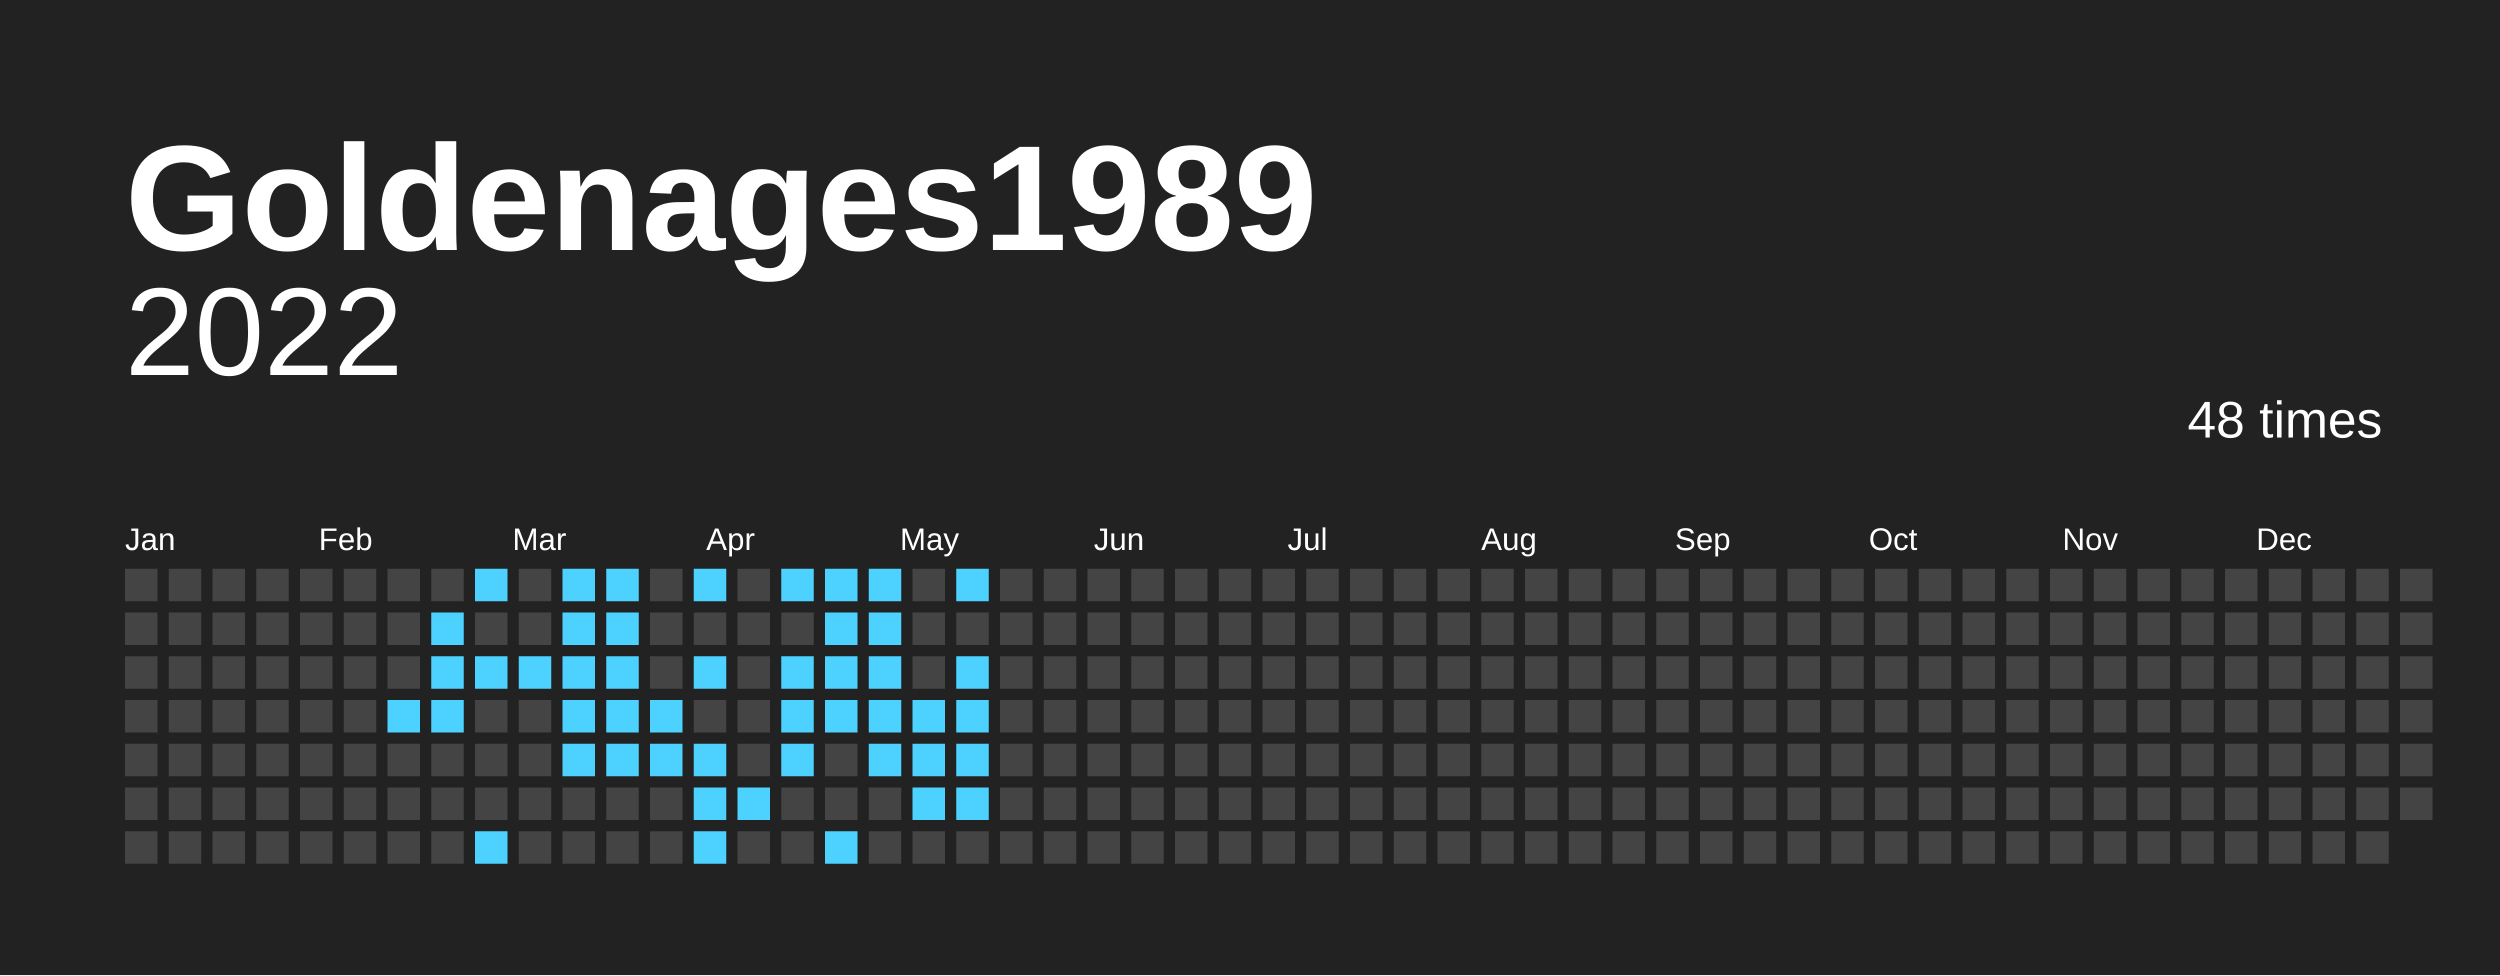
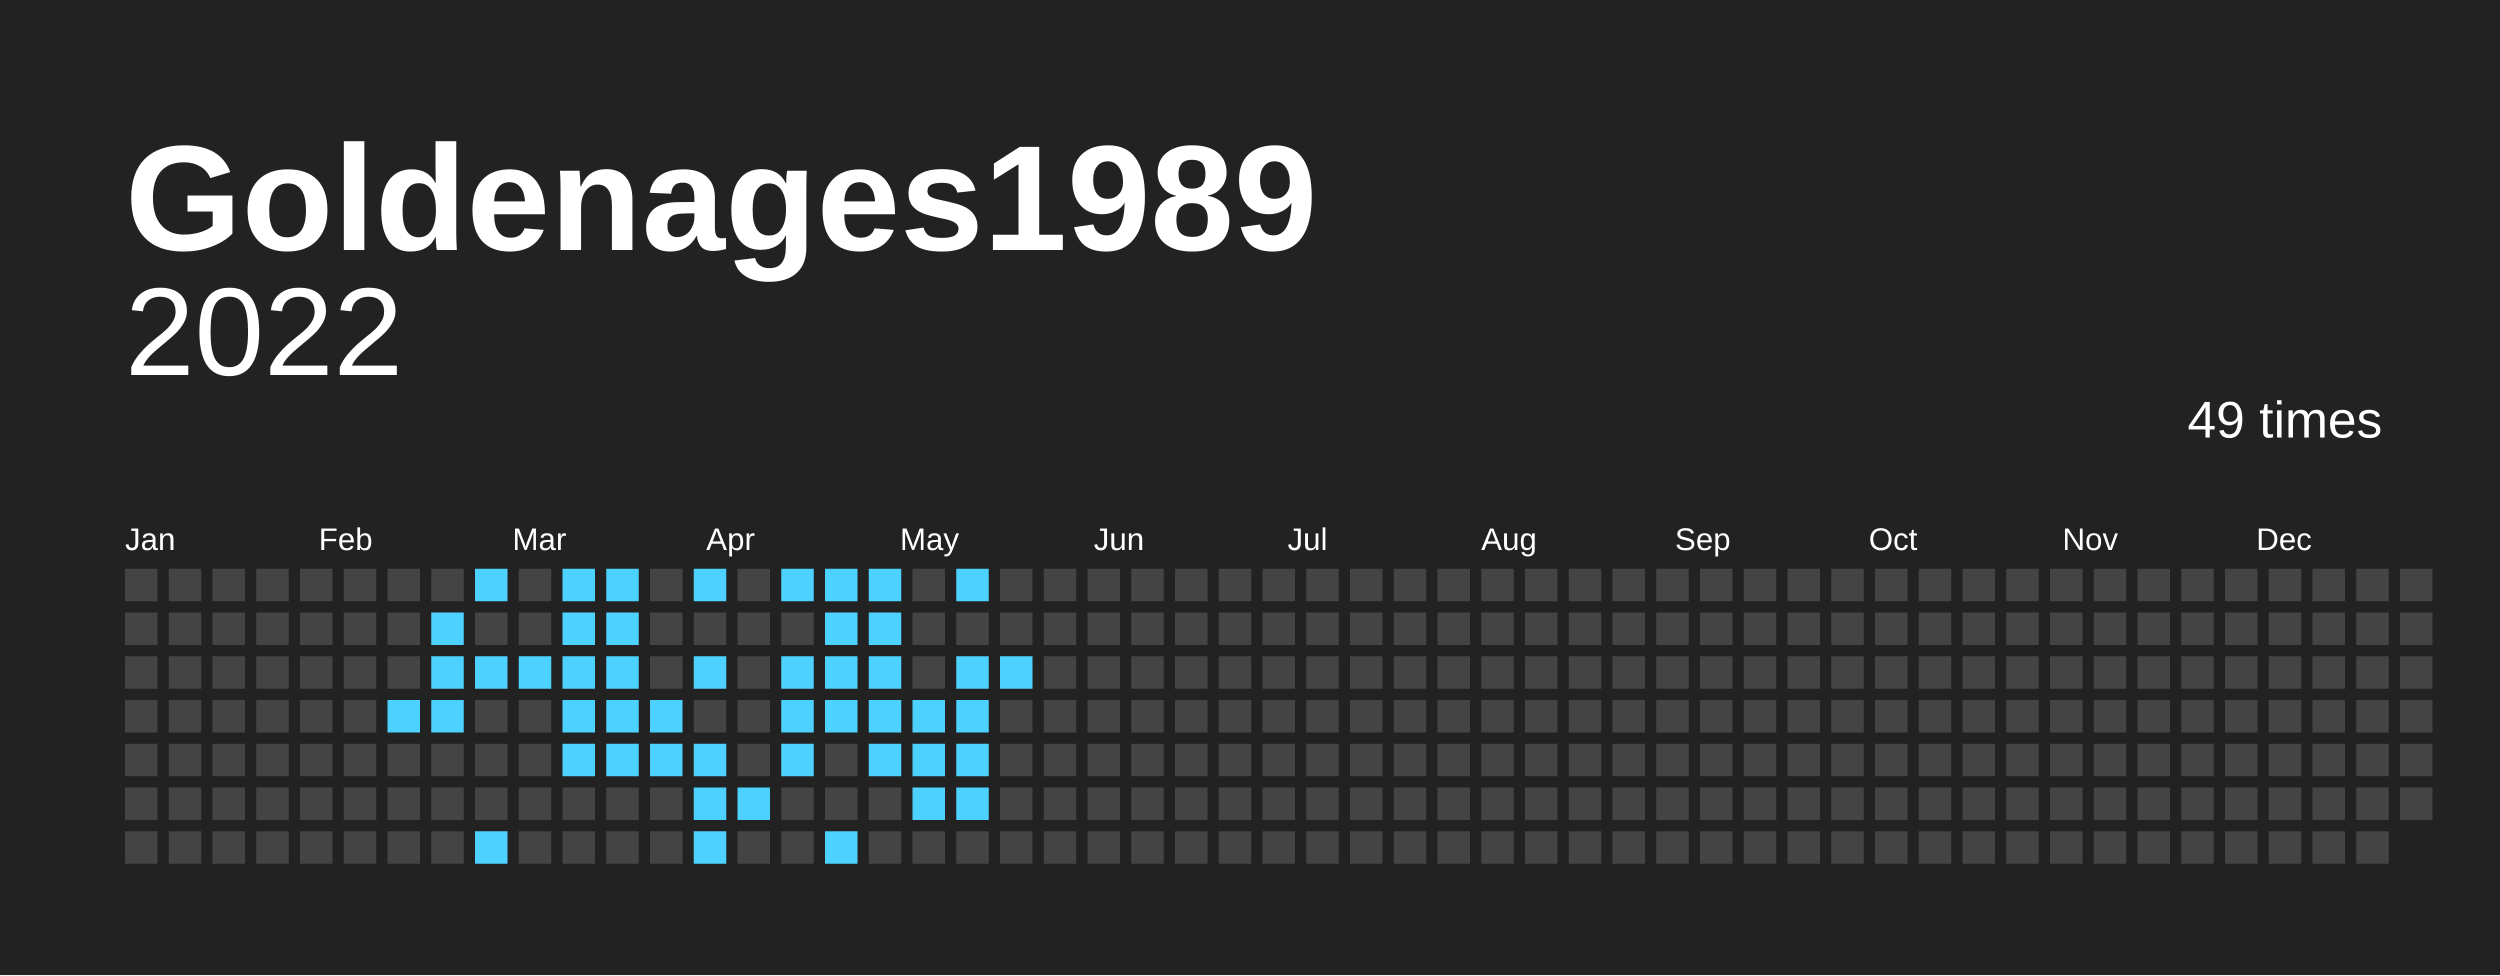
<svg xmlns="http://www.w3.org/2000/svg" baseProfile="full" height="78mm" version="1.1" viewBox="0,0,200,78" width="200mm">
  <defs />
  <rect fill="#222222" height="78" width="200" x="0" y="0" />
  <text fill="#FFFFFF" style="font-size:12px; font-family:Arial; font-weight:bold;" x="10" y="20">Goldenages1989</text>
  <text alignment-baseline="hanging" fill="#FFFFFF" style="font-size:10.0px; font-family:Arial;" x="10" y="30">2022</text>
-   <text alignment-baseline="hanging" fill="#FFFFFF" style="font-size:4.125px; font-family:Arial;" x="175" y="35">48 times</text>
+   <text alignment-baseline="hanging" fill="#FFFFFF" style="font-size:4.125px; font-family:Arial;" x="175" y="35">49 times</text>
  <text fill="#FFFFFF" style="font-size:2.5px; font-family:Arial" x="10.0" y="44">Jan</text>
  <text fill="#FFFFFF" style="font-size:2.5px; font-family:Arial" x="25.5" y="44">Feb</text>
  <text fill="#FFFFFF" style="font-size:2.5px; font-family:Arial" x="41.0" y="44">Mar</text>
  <text fill="#FFFFFF" style="font-size:2.5px; font-family:Arial" x="56.5" y="44">Apr</text>
  <text fill="#FFFFFF" style="font-size:2.5px; font-family:Arial" x="72.0" y="44">May</text>
  <text fill="#FFFFFF" style="font-size:2.5px; font-family:Arial" x="87.5" y="44">Jun</text>
  <text fill="#FFFFFF" style="font-size:2.5px; font-family:Arial" x="103.0" y="44">Jul</text>
  <text fill="#FFFFFF" style="font-size:2.5px; font-family:Arial" x="118.5" y="44">Aug</text>
  <text fill="#FFFFFF" style="font-size:2.5px; font-family:Arial" x="134.0" y="44">Sep</text>
  <text fill="#FFFFFF" style="font-size:2.5px; font-family:Arial" x="149.5" y="44">Oct</text>
  <text fill="#FFFFFF" style="font-size:2.5px; font-family:Arial" x="165.0" y="44">Nov</text>
  <text fill="#FFFFFF" style="font-size:2.5px; font-family:Arial" x="180.5" y="44">Dec</text>
  <rect fill="#444444" height="2.6" width="2.6" x="10.0" y="45.5" />
  <rect fill="#444444" height="2.6" width="2.6" x="10.0" y="49.0" />
  <rect fill="#444444" height="2.6" width="2.6" x="10.0" y="52.5" />
  <rect fill="#444444" height="2.6" width="2.6" x="10.0" y="56.0" />
  <rect fill="#444444" height="2.6" width="2.6" x="10.0" y="59.5" />
  <rect fill="#444444" height="2.6" width="2.6" x="10.0" y="63.0" />
  <rect fill="#444444" height="2.6" width="2.6" x="10.0" y="66.5" />
  <rect fill="#444444" height="2.6" width="2.6" x="13.5" y="45.5" />
  <rect fill="#444444" height="2.6" width="2.6" x="13.5" y="49.0" />
  <rect fill="#444444" height="2.6" width="2.6" x="13.5" y="52.5" />
  <rect fill="#444444" height="2.6" width="2.6" x="13.5" y="56.0" />
  <rect fill="#444444" height="2.6" width="2.6" x="13.5" y="59.5" />
  <rect fill="#444444" height="2.6" width="2.6" x="13.5" y="63.0" />
  <rect fill="#444444" height="2.6" width="2.6" x="13.5" y="66.5" />
  <rect fill="#444444" height="2.6" width="2.6" x="17.0" y="45.5" />
  <rect fill="#444444" height="2.6" width="2.6" x="17.0" y="49.0" />
  <rect fill="#444444" height="2.6" width="2.6" x="17.0" y="52.5" />
  <rect fill="#444444" height="2.6" width="2.6" x="17.0" y="56.0" />
  <rect fill="#444444" height="2.6" width="2.6" x="17.0" y="59.5" />
  <rect fill="#444444" height="2.6" width="2.6" x="17.0" y="63.0" />
  <rect fill="#444444" height="2.6" width="2.6" x="17.0" y="66.5" />
  <rect fill="#444444" height="2.6" width="2.6" x="20.5" y="45.5" />
  <rect fill="#444444" height="2.6" width="2.6" x="20.5" y="49.0" />
  <rect fill="#444444" height="2.6" width="2.6" x="20.5" y="52.5" />
  <rect fill="#444444" height="2.6" width="2.6" x="20.5" y="56.0" />
  <rect fill="#444444" height="2.6" width="2.6" x="20.5" y="59.5" />
  <rect fill="#444444" height="2.6" width="2.6" x="20.5" y="63.0" />
  <rect fill="#444444" height="2.6" width="2.6" x="20.5" y="66.5" />
  <rect fill="#444444" height="2.6" width="2.6" x="24.0" y="45.5" />
  <rect fill="#444444" height="2.6" width="2.6" x="24.0" y="49.0" />
  <rect fill="#444444" height="2.6" width="2.6" x="24.0" y="52.5" />
  <rect fill="#444444" height="2.6" width="2.6" x="24.0" y="56.0" />
  <rect fill="#444444" height="2.6" width="2.6" x="24.0" y="59.5" />
  <rect fill="#444444" height="2.6" width="2.6" x="24.0" y="63.0" />
  <rect fill="#444444" height="2.6" width="2.6" x="24.0" y="66.5" />
  <rect fill="#444444" height="2.6" width="2.6" x="27.5" y="45.5" />
  <rect fill="#444444" height="2.6" width="2.6" x="27.5" y="49.0" />
  <rect fill="#444444" height="2.6" width="2.6" x="27.5" y="52.5" />
  <rect fill="#444444" height="2.6" width="2.6" x="27.5" y="56.0" />
  <rect fill="#444444" height="2.6" width="2.6" x="27.5" y="59.5" />
  <rect fill="#444444" height="2.6" width="2.6" x="27.5" y="63.0" />
  <rect fill="#444444" height="2.6" width="2.6" x="27.5" y="66.5" />
  <rect fill="#444444" height="2.6" width="2.6" x="31.0" y="45.5" />
  <rect fill="#444444" height="2.6" width="2.6" x="31.0" y="49.0" />
  <rect fill="#444444" height="2.6" width="2.6" x="31.0" y="52.5" />
  <rect fill="#4DD2FF" height="2.6" width="2.6" x="31.0" y="56.0" />
  <rect fill="#444444" height="2.6" width="2.6" x="31.0" y="59.5" />
  <rect fill="#444444" height="2.6" width="2.6" x="31.0" y="63.0" />
  <rect fill="#444444" height="2.6" width="2.6" x="31.0" y="66.5" />
  <rect fill="#444444" height="2.6" width="2.6" x="34.5" y="45.5" />
  <rect fill="#4DD2FF" height="2.6" width="2.6" x="34.5" y="49.0" />
  <rect fill="#4DD2FF" height="2.6" width="2.6" x="34.5" y="52.5" />
  <rect fill="#4DD2FF" height="2.6" width="2.6" x="34.5" y="56.0" />
  <rect fill="#444444" height="2.6" width="2.6" x="34.5" y="59.5" />
  <rect fill="#444444" height="2.6" width="2.6" x="34.5" y="63.0" />
  <rect fill="#444444" height="2.6" width="2.6" x="34.5" y="66.5" />
  <rect fill="#4DD2FF" height="2.6" width="2.6" x="38.0" y="45.5" />
  <rect fill="#444444" height="2.6" width="2.6" x="38.0" y="49.0" />
  <rect fill="#4DD2FF" height="2.6" width="2.6" x="38.0" y="52.5" />
  <rect fill="#444444" height="2.6" width="2.6" x="38.0" y="56.0" />
  <rect fill="#444444" height="2.6" width="2.6" x="38.0" y="59.5" />
  <rect fill="#444444" height="2.6" width="2.6" x="38.0" y="63.0" />
  <rect fill="#4DD2FF" height="2.6" width="2.6" x="38.0" y="66.5" />
  <rect fill="#444444" height="2.6" width="2.6" x="41.5" y="45.5" />
  <rect fill="#444444" height="2.6" width="2.6" x="41.5" y="49.0" />
  <rect fill="#4DD2FF" height="2.6" width="2.6" x="41.5" y="52.5" />
  <rect fill="#444444" height="2.6" width="2.6" x="41.5" y="56.0" />
  <rect fill="#444444" height="2.6" width="2.6" x="41.5" y="59.5" />
  <rect fill="#444444" height="2.6" width="2.6" x="41.5" y="63.0" />
  <rect fill="#444444" height="2.6" width="2.6" x="41.5" y="66.5" />
  <rect fill="#4DD2FF" height="2.6" width="2.6" x="45.0" y="45.5" />
  <rect fill="#4DD2FF" height="2.6" width="2.6" x="45.0" y="49.0" />
  <rect fill="#4DD2FF" height="2.6" width="2.6" x="45.0" y="52.5" />
  <rect fill="#4DD2FF" height="2.6" width="2.6" x="45.0" y="56.0" />
  <rect fill="#4DD2FF" height="2.6" width="2.6" x="45.0" y="59.5" />
  <rect fill="#444444" height="2.6" width="2.6" x="45.0" y="63.0" />
  <rect fill="#444444" height="2.6" width="2.6" x="45.0" y="66.5" />
  <rect fill="#4DD2FF" height="2.6" width="2.6" x="48.5" y="45.5" />
  <rect fill="#4DD2FF" height="2.6" width="2.6" x="48.5" y="49.0" />
  <rect fill="#4DD2FF" height="2.6" width="2.6" x="48.5" y="52.5" />
  <rect fill="#4DD2FF" height="2.6" width="2.6" x="48.5" y="56.0" />
  <rect fill="#4DD2FF" height="2.6" width="2.6" x="48.5" y="59.5" />
  <rect fill="#444444" height="2.6" width="2.6" x="48.5" y="63.0" />
  <rect fill="#444444" height="2.6" width="2.6" x="48.5" y="66.5" />
  <rect fill="#444444" height="2.6" width="2.6" x="52.0" y="45.5" />
  <rect fill="#444444" height="2.6" width="2.6" x="52.0" y="49.0" />
  <rect fill="#444444" height="2.6" width="2.6" x="52.0" y="52.5" />
  <rect fill="#4DD2FF" height="2.6" width="2.6" x="52.0" y="56.0" />
  <rect fill="#4DD2FF" height="2.6" width="2.6" x="52.0" y="59.5" />
  <rect fill="#444444" height="2.6" width="2.6" x="52.0" y="63.0" />
  <rect fill="#444444" height="2.6" width="2.6" x="52.0" y="66.5" />
  <rect fill="#4DD2FF" height="2.6" width="2.6" x="55.5" y="45.5" />
  <rect fill="#444444" height="2.6" width="2.6" x="55.5" y="49.0" />
  <rect fill="#4DD2FF" height="2.6" width="2.6" x="55.5" y="52.5" />
  <rect fill="#444444" height="2.6" width="2.6" x="55.5" y="56.0" />
  <rect fill="#4DD2FF" height="2.6" width="2.6" x="55.5" y="59.5" />
  <rect fill="#4DD2FF" height="2.6" width="2.6" x="55.5" y="63.0" />
  <rect fill="#4DD2FF" height="2.6" width="2.6" x="55.5" y="66.5" />
  <rect fill="#444444" height="2.6" width="2.6" x="59.0" y="45.5" />
  <rect fill="#444444" height="2.6" width="2.6" x="59.0" y="49.0" />
  <rect fill="#444444" height="2.6" width="2.6" x="59.0" y="52.5" />
  <rect fill="#444444" height="2.6" width="2.6" x="59.0" y="56.0" />
  <rect fill="#444444" height="2.6" width="2.6" x="59.0" y="59.5" />
  <rect fill="#4DD2FF" height="2.6" width="2.6" x="59.0" y="63.0" />
  <rect fill="#444444" height="2.6" width="2.6" x="59.0" y="66.5" />
  <rect fill="#4DD2FF" height="2.6" width="2.6" x="62.5" y="45.5" />
  <rect fill="#444444" height="2.6" width="2.6" x="62.5" y="49.0" />
  <rect fill="#4DD2FF" height="2.6" width="2.6" x="62.5" y="52.5" />
  <rect fill="#4DD2FF" height="2.6" width="2.6" x="62.5" y="56.0" />
  <rect fill="#4DD2FF" height="2.6" width="2.6" x="62.5" y="59.5" />
  <rect fill="#444444" height="2.6" width="2.6" x="62.5" y="63.0" />
  <rect fill="#444444" height="2.6" width="2.6" x="62.5" y="66.5" />
  <rect fill="#4DD2FF" height="2.6" width="2.6" x="66.0" y="45.5" />
  <rect fill="#4DD2FF" height="2.6" width="2.6" x="66.0" y="49.0" />
  <rect fill="#4DD2FF" height="2.6" width="2.6" x="66.0" y="52.5" />
  <rect fill="#4DD2FF" height="2.6" width="2.6" x="66.0" y="56.0" />
  <rect fill="#444444" height="2.6" width="2.6" x="66.0" y="59.5" />
  <rect fill="#444444" height="2.6" width="2.6" x="66.0" y="63.0" />
  <rect fill="#4DD2FF" height="2.6" width="2.6" x="66.0" y="66.5" />
  <rect fill="#4DD2FF" height="2.6" width="2.6" x="69.5" y="45.5" />
  <rect fill="#4DD2FF" height="2.6" width="2.6" x="69.5" y="49.0" />
  <rect fill="#4DD2FF" height="2.6" width="2.6" x="69.5" y="52.5" />
  <rect fill="#4DD2FF" height="2.6" width="2.6" x="69.5" y="56.0" />
  <rect fill="#4DD2FF" height="2.6" width="2.6" x="69.5" y="59.5" />
  <rect fill="#444444" height="2.6" width="2.6" x="69.5" y="63.0" />
  <rect fill="#444444" height="2.6" width="2.6" x="69.5" y="66.5" />
  <rect fill="#444444" height="2.6" width="2.6" x="73.0" y="45.5" />
  <rect fill="#444444" height="2.6" width="2.6" x="73.0" y="49.0" />
  <rect fill="#444444" height="2.6" width="2.6" x="73.0" y="52.5" />
  <rect fill="#4DD2FF" height="2.6" width="2.6" x="73.0" y="56.0" />
  <rect fill="#4DD2FF" height="2.6" width="2.6" x="73.0" y="59.5" />
  <rect fill="#4DD2FF" height="2.6" width="2.6" x="73.0" y="63.0" />
  <rect fill="#444444" height="2.6" width="2.6" x="73.0" y="66.5" />
  <rect fill="#4DD2FF" height="2.6" width="2.6" x="76.5" y="45.5" />
  <rect fill="#444444" height="2.6" width="2.6" x="76.5" y="49.0" />
  <rect fill="#4DD2FF" height="2.6" width="2.6" x="76.5" y="52.5" />
  <rect fill="#4DD2FF" height="2.6" width="2.6" x="76.5" y="56.0" />
  <rect fill="#4DD2FF" height="2.6" width="2.6" x="76.5" y="59.5" />
  <rect fill="#4DD2FF" height="2.6" width="2.6" x="76.5" y="63.0" />
  <rect fill="#444444" height="2.6" width="2.6" x="76.5" y="66.5" />
  <rect fill="#444444" height="2.6" width="2.6" x="80.0" y="45.5" />
  <rect fill="#444444" height="2.6" width="2.6" x="80.0" y="49.0" />
-   <rect fill="#444444" height="2.6" width="2.6" x="80.0" y="52.5" />
+   <rect fill="#4DD2FF" height="2.6" width="2.6" x="80.0" y="52.5" />
  <rect fill="#444444" height="2.6" width="2.6" x="80.0" y="56.0" />
  <rect fill="#444444" height="2.6" width="2.6" x="80.0" y="59.5" />
  <rect fill="#444444" height="2.6" width="2.6" x="80.0" y="63.0" />
  <rect fill="#444444" height="2.6" width="2.6" x="80.0" y="66.5" />
  <rect fill="#444444" height="2.6" width="2.6" x="83.5" y="45.5" />
  <rect fill="#444444" height="2.6" width="2.6" x="83.5" y="49.0" />
  <rect fill="#444444" height="2.6" width="2.6" x="83.5" y="52.5" />
  <rect fill="#444444" height="2.6" width="2.6" x="83.5" y="56.0" />
  <rect fill="#444444" height="2.6" width="2.6" x="83.5" y="59.5" />
  <rect fill="#444444" height="2.6" width="2.6" x="83.5" y="63.0" />
  <rect fill="#444444" height="2.6" width="2.6" x="83.5" y="66.5" />
  <rect fill="#444444" height="2.6" width="2.6" x="87.0" y="45.5" />
  <rect fill="#444444" height="2.6" width="2.6" x="87.0" y="49.0" />
  <rect fill="#444444" height="2.6" width="2.6" x="87.0" y="52.5" />
  <rect fill="#444444" height="2.6" width="2.6" x="87.0" y="56.0" />
  <rect fill="#444444" height="2.6" width="2.6" x="87.0" y="59.5" />
  <rect fill="#444444" height="2.6" width="2.6" x="87.0" y="63.0" />
  <rect fill="#444444" height="2.6" width="2.6" x="87.0" y="66.5" />
  <rect fill="#444444" height="2.6" width="2.6" x="90.5" y="45.5" />
  <rect fill="#444444" height="2.6" width="2.6" x="90.5" y="49.0" />
  <rect fill="#444444" height="2.6" width="2.6" x="90.5" y="52.5" />
  <rect fill="#444444" height="2.6" width="2.6" x="90.5" y="56.0" />
  <rect fill="#444444" height="2.6" width="2.6" x="90.5" y="59.5" />
  <rect fill="#444444" height="2.6" width="2.6" x="90.5" y="63.0" />
  <rect fill="#444444" height="2.6" width="2.6" x="90.5" y="66.5" />
  <rect fill="#444444" height="2.6" width="2.6" x="94.0" y="45.5" />
  <rect fill="#444444" height="2.6" width="2.6" x="94.0" y="49.0" />
  <rect fill="#444444" height="2.6" width="2.6" x="94.0" y="52.5" />
  <rect fill="#444444" height="2.6" width="2.6" x="94.0" y="56.0" />
  <rect fill="#444444" height="2.6" width="2.6" x="94.0" y="59.5" />
  <rect fill="#444444" height="2.6" width="2.6" x="94.0" y="63.0" />
  <rect fill="#444444" height="2.6" width="2.6" x="94.0" y="66.5" />
  <rect fill="#444444" height="2.6" width="2.6" x="97.5" y="45.5" />
  <rect fill="#444444" height="2.6" width="2.6" x="97.5" y="49.0" />
  <rect fill="#444444" height="2.6" width="2.6" x="97.5" y="52.5" />
  <rect fill="#444444" height="2.6" width="2.6" x="97.5" y="56.0" />
  <rect fill="#444444" height="2.6" width="2.6" x="97.5" y="59.5" />
  <rect fill="#444444" height="2.6" width="2.6" x="97.5" y="63.0" />
  <rect fill="#444444" height="2.6" width="2.6" x="97.5" y="66.5" />
  <rect fill="#444444" height="2.6" width="2.6" x="101.0" y="45.5" />
  <rect fill="#444444" height="2.6" width="2.6" x="101.0" y="49.0" />
  <rect fill="#444444" height="2.6" width="2.6" x="101.0" y="52.5" />
  <rect fill="#444444" height="2.6" width="2.6" x="101.0" y="56.0" />
  <rect fill="#444444" height="2.6" width="2.6" x="101.0" y="59.5" />
  <rect fill="#444444" height="2.6" width="2.6" x="101.0" y="63.0" />
  <rect fill="#444444" height="2.6" width="2.6" x="101.0" y="66.5" />
  <rect fill="#444444" height="2.6" width="2.6" x="104.5" y="45.5" />
  <rect fill="#444444" height="2.6" width="2.6" x="104.5" y="49.0" />
  <rect fill="#444444" height="2.6" width="2.6" x="104.5" y="52.5" />
  <rect fill="#444444" height="2.6" width="2.6" x="104.5" y="56.0" />
  <rect fill="#444444" height="2.6" width="2.6" x="104.5" y="59.5" />
  <rect fill="#444444" height="2.6" width="2.6" x="104.5" y="63.0" />
  <rect fill="#444444" height="2.6" width="2.6" x="104.5" y="66.5" />
  <rect fill="#444444" height="2.6" width="2.6" x="108.0" y="45.5" />
  <rect fill="#444444" height="2.6" width="2.6" x="108.0" y="49.0" />
  <rect fill="#444444" height="2.6" width="2.6" x="108.0" y="52.5" />
  <rect fill="#444444" height="2.6" width="2.6" x="108.0" y="56.0" />
  <rect fill="#444444" height="2.6" width="2.6" x="108.0" y="59.5" />
  <rect fill="#444444" height="2.6" width="2.6" x="108.0" y="63.0" />
  <rect fill="#444444" height="2.6" width="2.6" x="108.0" y="66.5" />
  <rect fill="#444444" height="2.6" width="2.6" x="111.5" y="45.5" />
  <rect fill="#444444" height="2.6" width="2.6" x="111.5" y="49.0" />
  <rect fill="#444444" height="2.6" width="2.6" x="111.5" y="52.5" />
  <rect fill="#444444" height="2.6" width="2.6" x="111.5" y="56.0" />
  <rect fill="#444444" height="2.6" width="2.6" x="111.5" y="59.5" />
  <rect fill="#444444" height="2.6" width="2.6" x="111.5" y="63.0" />
  <rect fill="#444444" height="2.6" width="2.6" x="111.5" y="66.5" />
  <rect fill="#444444" height="2.6" width="2.6" x="115.0" y="45.5" />
  <rect fill="#444444" height="2.6" width="2.6" x="115.0" y="49.0" />
  <rect fill="#444444" height="2.6" width="2.6" x="115.0" y="52.5" />
  <rect fill="#444444" height="2.6" width="2.6" x="115.0" y="56.0" />
  <rect fill="#444444" height="2.6" width="2.6" x="115.0" y="59.5" />
  <rect fill="#444444" height="2.6" width="2.6" x="115.0" y="63.0" />
  <rect fill="#444444" height="2.6" width="2.6" x="115.0" y="66.5" />
  <rect fill="#444444" height="2.6" width="2.6" x="118.5" y="45.5" />
  <rect fill="#444444" height="2.6" width="2.6" x="118.5" y="49.0" />
  <rect fill="#444444" height="2.6" width="2.6" x="118.5" y="52.5" />
  <rect fill="#444444" height="2.6" width="2.6" x="118.5" y="56.0" />
  <rect fill="#444444" height="2.6" width="2.6" x="118.5" y="59.5" />
  <rect fill="#444444" height="2.6" width="2.6" x="118.5" y="63.0" />
  <rect fill="#444444" height="2.6" width="2.6" x="118.5" y="66.5" />
  <rect fill="#444444" height="2.6" width="2.6" x="122.0" y="45.5" />
  <rect fill="#444444" height="2.6" width="2.6" x="122.0" y="49.0" />
  <rect fill="#444444" height="2.6" width="2.6" x="122.0" y="52.5" />
  <rect fill="#444444" height="2.6" width="2.6" x="122.0" y="56.0" />
  <rect fill="#444444" height="2.6" width="2.6" x="122.0" y="59.5" />
  <rect fill="#444444" height="2.6" width="2.6" x="122.0" y="63.0" />
  <rect fill="#444444" height="2.6" width="2.6" x="122.0" y="66.5" />
  <rect fill="#444444" height="2.6" width="2.6" x="125.5" y="45.5" />
  <rect fill="#444444" height="2.6" width="2.6" x="125.5" y="49.0" />
  <rect fill="#444444" height="2.6" width="2.6" x="125.5" y="52.5" />
  <rect fill="#444444" height="2.6" width="2.6" x="125.5" y="56.0" />
  <rect fill="#444444" height="2.6" width="2.6" x="125.5" y="59.5" />
  <rect fill="#444444" height="2.6" width="2.6" x="125.5" y="63.0" />
  <rect fill="#444444" height="2.6" width="2.6" x="125.5" y="66.5" />
  <rect fill="#444444" height="2.6" width="2.6" x="129.0" y="45.5" />
  <rect fill="#444444" height="2.6" width="2.6" x="129.0" y="49.0" />
  <rect fill="#444444" height="2.6" width="2.6" x="129.0" y="52.5" />
  <rect fill="#444444" height="2.6" width="2.6" x="129.0" y="56.0" />
  <rect fill="#444444" height="2.6" width="2.6" x="129.0" y="59.5" />
  <rect fill="#444444" height="2.6" width="2.6" x="129.0" y="63.0" />
  <rect fill="#444444" height="2.6" width="2.6" x="129.0" y="66.5" />
  <rect fill="#444444" height="2.6" width="2.6" x="132.5" y="45.5" />
  <rect fill="#444444" height="2.6" width="2.6" x="132.5" y="49.0" />
  <rect fill="#444444" height="2.6" width="2.6" x="132.5" y="52.5" />
  <rect fill="#444444" height="2.6" width="2.6" x="132.5" y="56.0" />
  <rect fill="#444444" height="2.6" width="2.6" x="132.5" y="59.5" />
  <rect fill="#444444" height="2.6" width="2.6" x="132.5" y="63.0" />
  <rect fill="#444444" height="2.6" width="2.6" x="132.5" y="66.5" />
  <rect fill="#444444" height="2.6" width="2.6" x="136.0" y="45.5" />
  <rect fill="#444444" height="2.6" width="2.6" x="136.0" y="49.0" />
  <rect fill="#444444" height="2.6" width="2.6" x="136.0" y="52.5" />
  <rect fill="#444444" height="2.6" width="2.6" x="136.0" y="56.0" />
  <rect fill="#444444" height="2.6" width="2.6" x="136.0" y="59.5" />
  <rect fill="#444444" height="2.6" width="2.6" x="136.0" y="63.0" />
  <rect fill="#444444" height="2.6" width="2.6" x="136.0" y="66.5" />
  <rect fill="#444444" height="2.6" width="2.6" x="139.5" y="45.5" />
  <rect fill="#444444" height="2.6" width="2.6" x="139.5" y="49.0" />
  <rect fill="#444444" height="2.6" width="2.6" x="139.5" y="52.5" />
  <rect fill="#444444" height="2.6" width="2.6" x="139.5" y="56.0" />
  <rect fill="#444444" height="2.6" width="2.6" x="139.5" y="59.5" />
  <rect fill="#444444" height="2.6" width="2.6" x="139.5" y="63.0" />
  <rect fill="#444444" height="2.6" width="2.6" x="139.5" y="66.5" />
  <rect fill="#444444" height="2.6" width="2.6" x="143.0" y="45.5" />
  <rect fill="#444444" height="2.6" width="2.6" x="143.0" y="49.0" />
  <rect fill="#444444" height="2.6" width="2.6" x="143.0" y="52.5" />
  <rect fill="#444444" height="2.6" width="2.6" x="143.0" y="56.0" />
  <rect fill="#444444" height="2.6" width="2.6" x="143.0" y="59.5" />
  <rect fill="#444444" height="2.6" width="2.6" x="143.0" y="63.0" />
  <rect fill="#444444" height="2.6" width="2.6" x="143.0" y="66.5" />
  <rect fill="#444444" height="2.6" width="2.6" x="146.5" y="45.5" />
  <rect fill="#444444" height="2.6" width="2.6" x="146.5" y="49.0" />
  <rect fill="#444444" height="2.6" width="2.6" x="146.5" y="52.5" />
  <rect fill="#444444" height="2.6" width="2.6" x="146.5" y="56.0" />
  <rect fill="#444444" height="2.6" width="2.6" x="146.5" y="59.5" />
  <rect fill="#444444" height="2.6" width="2.6" x="146.5" y="63.0" />
  <rect fill="#444444" height="2.6" width="2.6" x="146.5" y="66.5" />
  <rect fill="#444444" height="2.6" width="2.6" x="150.0" y="45.5" />
  <rect fill="#444444" height="2.6" width="2.6" x="150.0" y="49.0" />
  <rect fill="#444444" height="2.6" width="2.6" x="150.0" y="52.5" />
  <rect fill="#444444" height="2.6" width="2.6" x="150.0" y="56.0" />
  <rect fill="#444444" height="2.6" width="2.6" x="150.0" y="59.5" />
  <rect fill="#444444" height="2.6" width="2.6" x="150.0" y="63.0" />
  <rect fill="#444444" height="2.6" width="2.6" x="150.0" y="66.5" />
  <rect fill="#444444" height="2.6" width="2.6" x="153.5" y="45.5" />
  <rect fill="#444444" height="2.6" width="2.6" x="153.5" y="49.0" />
  <rect fill="#444444" height="2.6" width="2.6" x="153.5" y="52.5" />
  <rect fill="#444444" height="2.6" width="2.6" x="153.5" y="56.0" />
  <rect fill="#444444" height="2.6" width="2.6" x="153.5" y="59.5" />
  <rect fill="#444444" height="2.6" width="2.6" x="153.5" y="63.0" />
  <rect fill="#444444" height="2.6" width="2.6" x="153.5" y="66.5" />
  <rect fill="#444444" height="2.6" width="2.6" x="157.0" y="45.5" />
  <rect fill="#444444" height="2.6" width="2.6" x="157.0" y="49.0" />
  <rect fill="#444444" height="2.6" width="2.6" x="157.0" y="52.5" />
  <rect fill="#444444" height="2.6" width="2.6" x="157.0" y="56.0" />
  <rect fill="#444444" height="2.6" width="2.6" x="157.0" y="59.5" />
  <rect fill="#444444" height="2.6" width="2.6" x="157.0" y="63.0" />
  <rect fill="#444444" height="2.6" width="2.6" x="157.0" y="66.5" />
  <rect fill="#444444" height="2.6" width="2.6" x="160.5" y="45.5" />
  <rect fill="#444444" height="2.6" width="2.6" x="160.5" y="49.0" />
  <rect fill="#444444" height="2.6" width="2.6" x="160.5" y="52.5" />
  <rect fill="#444444" height="2.6" width="2.6" x="160.5" y="56.0" />
  <rect fill="#444444" height="2.6" width="2.6" x="160.5" y="59.5" />
  <rect fill="#444444" height="2.6" width="2.6" x="160.5" y="63.0" />
  <rect fill="#444444" height="2.6" width="2.6" x="160.5" y="66.5" />
  <rect fill="#444444" height="2.6" width="2.6" x="164.0" y="45.5" />
  <rect fill="#444444" height="2.6" width="2.6" x="164.0" y="49.0" />
  <rect fill="#444444" height="2.6" width="2.6" x="164.0" y="52.5" />
  <rect fill="#444444" height="2.6" width="2.6" x="164.0" y="56.0" />
  <rect fill="#444444" height="2.6" width="2.6" x="164.0" y="59.5" />
  <rect fill="#444444" height="2.6" width="2.6" x="164.0" y="63.0" />
  <rect fill="#444444" height="2.6" width="2.6" x="164.0" y="66.5" />
  <rect fill="#444444" height="2.6" width="2.6" x="167.5" y="45.5" />
  <rect fill="#444444" height="2.6" width="2.6" x="167.5" y="49.0" />
  <rect fill="#444444" height="2.6" width="2.6" x="167.5" y="52.5" />
  <rect fill="#444444" height="2.6" width="2.6" x="167.5" y="56.0" />
  <rect fill="#444444" height="2.6" width="2.6" x="167.5" y="59.5" />
  <rect fill="#444444" height="2.6" width="2.6" x="167.5" y="63.0" />
  <rect fill="#444444" height="2.6" width="2.6" x="167.5" y="66.5" />
  <rect fill="#444444" height="2.6" width="2.6" x="171.0" y="45.5" />
  <rect fill="#444444" height="2.6" width="2.6" x="171.0" y="49.0" />
  <rect fill="#444444" height="2.6" width="2.6" x="171.0" y="52.5" />
  <rect fill="#444444" height="2.6" width="2.6" x="171.0" y="56.0" />
  <rect fill="#444444" height="2.6" width="2.6" x="171.0" y="59.5" />
  <rect fill="#444444" height="2.6" width="2.6" x="171.0" y="63.0" />
  <rect fill="#444444" height="2.6" width="2.6" x="171.0" y="66.5" />
  <rect fill="#444444" height="2.6" width="2.6" x="174.5" y="45.5" />
  <rect fill="#444444" height="2.6" width="2.6" x="174.5" y="49.0" />
  <rect fill="#444444" height="2.6" width="2.6" x="174.5" y="52.5" />
  <rect fill="#444444" height="2.6" width="2.6" x="174.5" y="56.0" />
  <rect fill="#444444" height="2.6" width="2.6" x="174.5" y="59.5" />
  <rect fill="#444444" height="2.6" width="2.6" x="174.5" y="63.0" />
  <rect fill="#444444" height="2.6" width="2.6" x="174.5" y="66.5" />
  <rect fill="#444444" height="2.6" width="2.6" x="178.0" y="45.5" />
  <rect fill="#444444" height="2.6" width="2.6" x="178.0" y="49.0" />
  <rect fill="#444444" height="2.6" width="2.6" x="178.0" y="52.5" />
  <rect fill="#444444" height="2.6" width="2.6" x="178.0" y="56.0" />
  <rect fill="#444444" height="2.6" width="2.6" x="178.0" y="59.5" />
  <rect fill="#444444" height="2.6" width="2.6" x="178.0" y="63.0" />
  <rect fill="#444444" height="2.6" width="2.6" x="178.0" y="66.5" />
  <rect fill="#444444" height="2.6" width="2.6" x="181.5" y="45.5" />
  <rect fill="#444444" height="2.6" width="2.6" x="181.5" y="49.0" />
  <rect fill="#444444" height="2.6" width="2.6" x="181.5" y="52.5" />
  <rect fill="#444444" height="2.6" width="2.6" x="181.5" y="56.0" />
  <rect fill="#444444" height="2.6" width="2.6" x="181.5" y="59.5" />
  <rect fill="#444444" height="2.6" width="2.6" x="181.5" y="63.0" />
  <rect fill="#444444" height="2.6" width="2.6" x="181.5" y="66.5" />
  <rect fill="#444444" height="2.6" width="2.6" x="185.0" y="45.5" />
  <rect fill="#444444" height="2.6" width="2.6" x="185.0" y="49.0" />
  <rect fill="#444444" height="2.6" width="2.6" x="185.0" y="52.5" />
  <rect fill="#444444" height="2.6" width="2.6" x="185.0" y="56.0" />
  <rect fill="#444444" height="2.6" width="2.6" x="185.0" y="59.5" />
  <rect fill="#444444" height="2.6" width="2.6" x="185.0" y="63.0" />
  <rect fill="#444444" height="2.6" width="2.6" x="185.0" y="66.5" />
  <rect fill="#444444" height="2.6" width="2.6" x="188.5" y="45.5" />
  <rect fill="#444444" height="2.6" width="2.6" x="188.5" y="49.0" />
  <rect fill="#444444" height="2.6" width="2.6" x="188.5" y="52.5" />
  <rect fill="#444444" height="2.6" width="2.6" x="188.5" y="56.0" />
  <rect fill="#444444" height="2.6" width="2.6" x="188.5" y="59.5" />
  <rect fill="#444444" height="2.6" width="2.6" x="188.5" y="63.0" />
  <rect fill="#444444" height="2.6" width="2.6" x="188.5" y="66.5" />
  <rect fill="#444444" height="2.6" width="2.6" x="192.0" y="45.5" />
  <rect fill="#444444" height="2.6" width="2.6" x="192.0" y="49.0" />
  <rect fill="#444444" height="2.6" width="2.6" x="192.0" y="52.5" />
  <rect fill="#444444" height="2.6" width="2.6" x="192.0" y="56.0" />
  <rect fill="#444444" height="2.6" width="2.6" x="192.0" y="59.5" />
  <rect fill="#444444" height="2.6" width="2.6" x="192.0" y="63.0" />
</svg>
